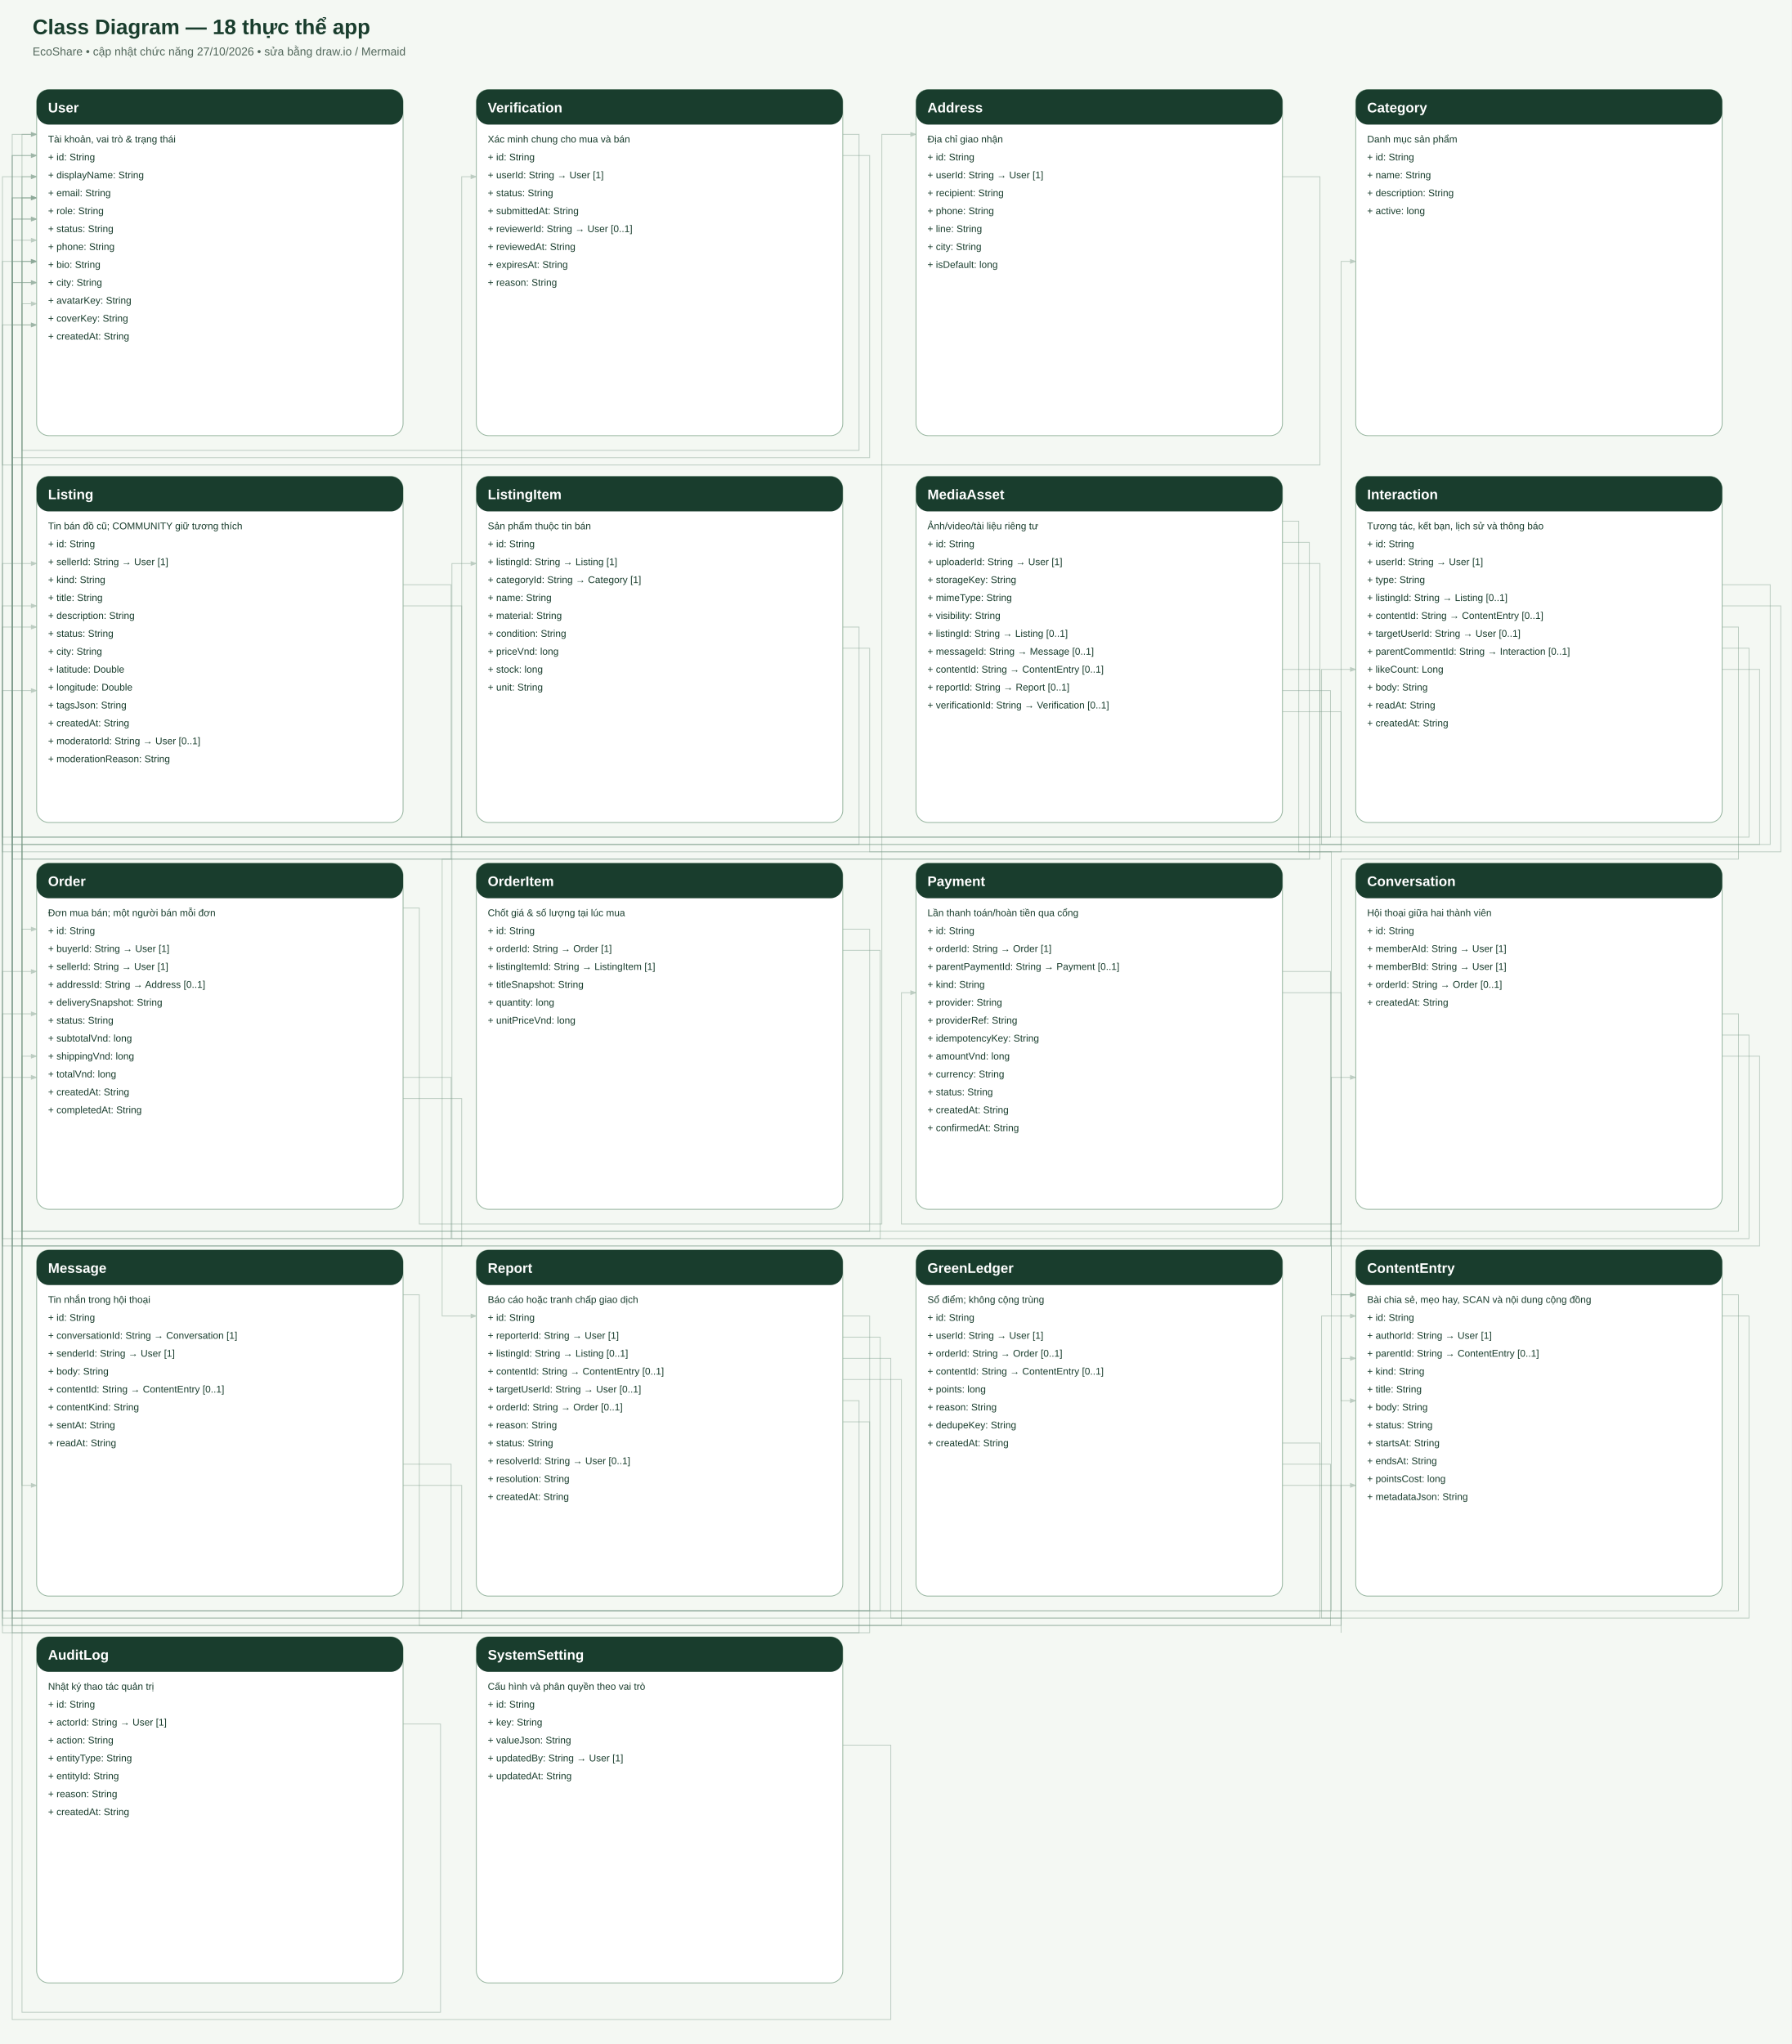
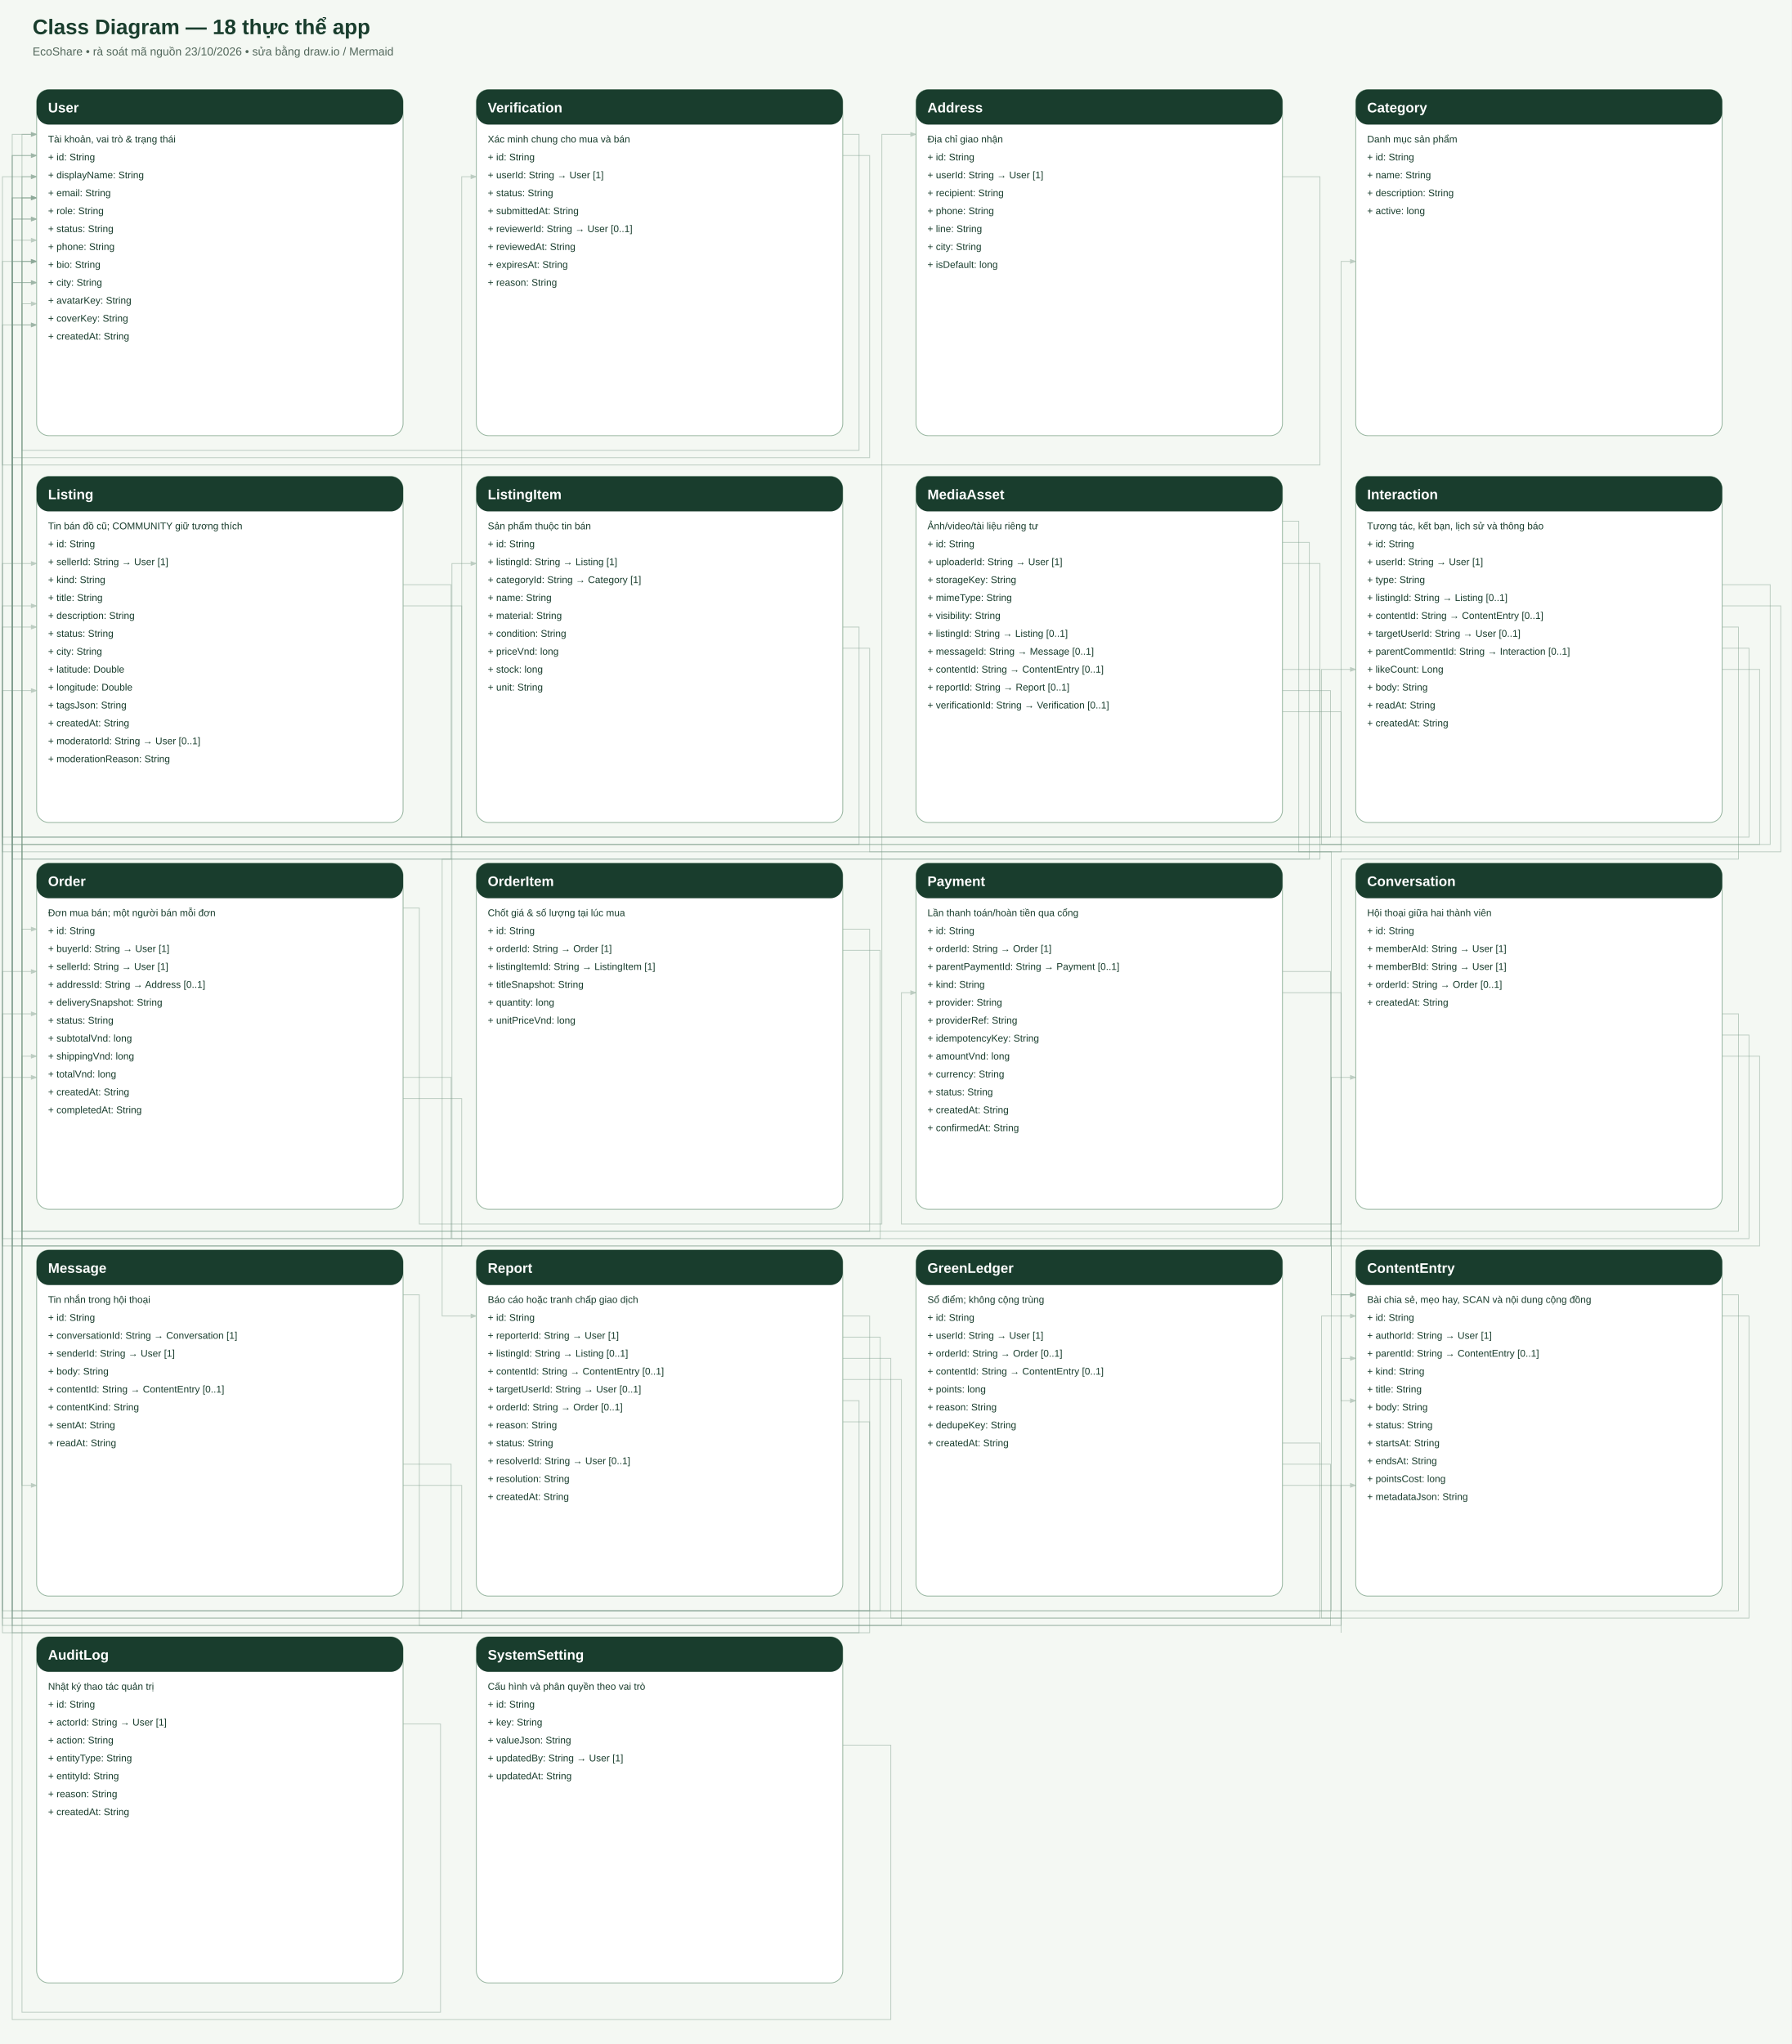
<svg xmlns="http://www.w3.org/2000/svg" width="2200" height="2510" viewBox="0 0 2200 2510" role="img" aria-label="Class Diagram — 18 thực thể app">
  <defs>
    <marker id="arrow" markerWidth="8" markerHeight="8" refX="7" refY="3" orient="auto">
      <path d="M0,0 L0,6 L8,3 z" fill="#799987" />
    </marker>
  </defs>
  <rect width="100%" height="100%" fill="#f4f8f3" />
  <text x="40" y="42" font-family="Arial,sans-serif" font-size="26" font-weight="bold" fill="#193d2d">Class Diagram — 18 thực thể app</text>
-   <text x="40" y="68" font-family="Arial,sans-serif" font-size="14" fill="#52675b">EcoShare • cập nhật chức năng 27/10/2026 • sửa bằng draw.io / Mermaid</text>
+   <text x="40" y="68" font-family="Arial,sans-serif" font-size="14" fill="#52675b">EcoShare • rà soát mã nguồn 23/10/2026 • sửa bằng draw.io / Mermaid</text>
  <path d="M1035,165 L1055,165 L1055,553 L27,553 L27,165 L45,165" stroke="#799987" opacity="0.45" fill="none" marker-end="url(#arrow)" />
  <path d="M1035,191 L1068,191 L1068,562 L15,562 L15,191 L45,191" stroke="#799987" opacity="0.45" fill="none" marker-end="url(#arrow)" />
  <path d="M1575,217 L1621,217 L1621,571 L3,571 L3,217 L45,217" stroke="#799987" opacity="0.45" fill="none" marker-end="url(#arrow)" />
  <path d="M495,718 L554,718 L554,1055 L27,1055 L27,243 L45,243" stroke="#799987" opacity="0.45" fill="none" marker-end="url(#arrow)" />
  <path d="M495,744 L567,744 L567,1028 L15,1028 L15,269 L45,269" stroke="#799987" opacity="0.45" fill="none" marker-end="url(#arrow)" />
  <path d="M1035,770 L1055,770 L1055,1037 L3,1037 L3,770 L45,770" stroke="#799987" opacity="0.45" fill="none" marker-end="url(#arrow)" />
  <path d="M1035,796 L1068,796 L1068,1046 L1647,1046 L1647,321 L1665,321" stroke="#799987" opacity="0.45" fill="none" marker-end="url(#arrow)" />
  <path d="M1575,822 L1621,822 L1621,1055 L15,1055 L15,347 L45,347" stroke="#799987" opacity="0.45" fill="none" marker-end="url(#arrow)" />
  <path d="M1575,848 L1634,848 L1634,1028 L3,1028 L3,848 L45,848" stroke="#799987" opacity="0.45" fill="none" marker-end="url(#arrow)" />
  <path d="M1575,874 L1647,874 L1647,1037 L27,1037 L27,1824 L45,1824" stroke="#799987" opacity="0.45" fill="none" marker-end="url(#arrow)" />
  <path d="M1575,640 L1595,640 L1595,1046 L1635,1046 L1635,1590 L1665,1590" stroke="#799987" opacity="0.45" fill="none" marker-end="url(#arrow)" />
  <path d="M1575,666 L1608,666 L1608,1055 L543,1055 L543,1616 L585,1616" stroke="#799987" opacity="0.45" fill="none" marker-end="url(#arrow)" />
  <path d="M1575,692 L1621,692 L1621,1028 L567,1028 L567,217 L585,217" stroke="#799987" opacity="0.45" fill="none" marker-end="url(#arrow)" />
  <path d="M2115,718 L2174,718 L2174,1037 L15,1037 L15,243 L45,243" stroke="#799987" opacity="0.45" fill="none" marker-end="url(#arrow)" />
  <path d="M2115,744 L2187,744 L2187,1046 L3,1046 L3,744 L45,744" stroke="#799987" opacity="0.45" fill="none" marker-end="url(#arrow)" />
  <path d="M2115,770 L2135,770 L2135,1055 L1647,1055 L1647,1720 L1665,1720" stroke="#799987" opacity="0.45" fill="none" marker-end="url(#arrow)" />
  <path d="M2115,796 L2148,796 L2148,1028 L15,1028 L15,321 L45,321" stroke="#799987" opacity="0.45" fill="none" marker-end="url(#arrow)" />
  <path d="M2115,822 L2161,822 L2161,1037 L1623,1037 L1623,822 L1665,822" stroke="#799987" opacity="0.45" fill="none" marker-end="url(#arrow)" />
  <path d="M495,1323 L554,1323 L554,1521 L27,1521 L27,373 L45,373" stroke="#799987" opacity="0.45" fill="none" marker-end="url(#arrow)" />
  <path d="M495,1349 L567,1349 L567,1530 L15,1530 L15,399 L45,399" stroke="#799987" opacity="0.45" fill="none" marker-end="url(#arrow)" />
  <path d="M495,1115 L515,1115 L515,1503 L1083,1503 L1083,165 L1125,165" stroke="#799987" opacity="0.45" fill="none" marker-end="url(#arrow)" />
  <path d="M1035,1141 L1068,1141 L1068,1512 L27,1512 L27,1141 L45,1141" stroke="#799987" opacity="0.45" fill="none" marker-end="url(#arrow)" />
  <path d="M1035,1167 L1081,1167 L1081,1521 L555,1521 L555,692 L585,692" stroke="#799987" opacity="0.45" fill="none" marker-end="url(#arrow)" />
  <path d="M1575,1193 L1634,1193 L1634,1530 L3,1530 L3,1193 L45,1193" stroke="#799987" opacity="0.45" fill="none" marker-end="url(#arrow)" />
  <path d="M1575,1219 L1647,1219 L1647,1503 L1107,1503 L1107,1219 L1125,1219" stroke="#799987" opacity="0.45" fill="none" marker-end="url(#arrow)" />
  <path d="M2115,1245 L2135,1245 L2135,1512 L15,1512 L15,295 L45,295" stroke="#799987" opacity="0.45" fill="none" marker-end="url(#arrow)" />
  <path d="M2115,1271 L2148,1271 L2148,1521 L3,1521 L3,321 L45,321" stroke="#799987" opacity="0.45" fill="none" marker-end="url(#arrow)" />
  <path d="M2115,1297 L2161,1297 L2161,1530 L27,1530 L27,1297 L45,1297" stroke="#799987" opacity="0.45" fill="none" marker-end="url(#arrow)" />
  <path d="M495,1798 L554,1798 L554,1978 L1635,1978 L1635,1323 L1665,1323" stroke="#799987" opacity="0.45" fill="none" marker-end="url(#arrow)" />
  <path d="M495,1824 L567,1824 L567,1987 L3,1987 L3,399 L45,399" stroke="#799987" opacity="0.45" fill="none" marker-end="url(#arrow)" />
  <path d="M495,1590 L515,1590 L515,1996 L1647,1996 L1647,1590 L1665,1590" stroke="#799987" opacity="0.45" fill="none" marker-end="url(#arrow)" />
  <path d="M1035,1616 L1068,1616 L1068,2005 L15,2005 L15,191 L45,191" stroke="#799987" opacity="0.45" fill="none" marker-end="url(#arrow)" />
  <path d="M1035,1642 L1081,1642 L1081,1978 L3,1978 L3,692 L45,692" stroke="#799987" opacity="0.45" fill="none" marker-end="url(#arrow)" />
  <path d="M1035,1668 L1094,1668 L1094,1987 L1647,1987 L1647,1668 L1665,1668" stroke="#799987" opacity="0.45" fill="none" marker-end="url(#arrow)" />
  <path d="M1035,1694 L1107,1694 L1107,1996 L15,1996 L15,269 L45,269" stroke="#799987" opacity="0.45" fill="none" marker-end="url(#arrow)" />
  <path d="M1035,1720 L1055,1720 L1055,2005 L3,2005 L3,1245 L45,1245" stroke="#799987" opacity="0.45" fill="none" marker-end="url(#arrow)" />
  <path d="M1035,1746 L1068,1746 L1068,1978 L27,1978 L27,321 L45,321" stroke="#799987" opacity="0.45" fill="none" marker-end="url(#arrow)" />
  <path d="M1575,1772 L1621,1772 L1621,1987 L15,1987 L15,347 L45,347" stroke="#799987" opacity="0.45" fill="none" marker-end="url(#arrow)" />
  <path d="M1575,1798 L1634,1798 L1634,1996 L3,1996 L3,1323 L45,1323" stroke="#799987" opacity="0.45" fill="none" marker-end="url(#arrow)" />
  <path d="M1575,1824 L1647,1824 L1647,2005 L1647,2005 L1647,1824 L1665,1824" stroke="#799987" opacity="0.45" fill="none" marker-end="url(#arrow)" />
  <path d="M2115,1590 L2135,1590 L2135,1978 L15,1978 L15,165 L45,165" stroke="#799987" opacity="0.45" fill="none" marker-end="url(#arrow)" />
  <path d="M2115,1616 L2148,1616 L2148,1987 L1623,1987 L1623,1616 L1665,1616" stroke="#799987" opacity="0.45" fill="none" marker-end="url(#arrow)" />
  <path d="M495,2117 L541,2117 L541,2471 L27,2471 L27,217 L45,217" stroke="#799987" opacity="0.45" fill="none" marker-end="url(#arrow)" />
  <path d="M1035,2143 L1094,2143 L1094,2480 L15,2480 L15,243 L45,243" stroke="#799987" opacity="0.45" fill="none" marker-end="url(#arrow)" />
  <g>
    <rect x="45" y="110" width="450" height="425" rx="15" fill="white" stroke="#94b39d" />
    <rect x="45" y="110" width="450" height="43" rx="15" fill="#193d2d" />
    <text x="59" y="138" font-family="Arial,sans-serif" font-size="17" font-weight="bold" fill="white">User</text>
    <text x="59" y="175" font-family="Arial,sans-serif" font-size="12" fill="#193d2d">Tài khoản, vai trò &amp; trạng thái</text>
    <text x="59" y="197" font-family="Arial,sans-serif" font-size="12" fill="#193d2d">+ id: String</text>
    <text x="59" y="219" font-family="Arial,sans-serif" font-size="12" fill="#193d2d">+ displayName: String</text>
    <text x="59" y="241" font-family="Arial,sans-serif" font-size="12" fill="#193d2d">+ email: String</text>
    <text x="59" y="263" font-family="Arial,sans-serif" font-size="12" fill="#193d2d">+ role: String</text>
    <text x="59" y="285" font-family="Arial,sans-serif" font-size="12" fill="#193d2d">+ status: String</text>
    <text x="59" y="307" font-family="Arial,sans-serif" font-size="12" fill="#193d2d">+ phone: String</text>
    <text x="59" y="329" font-family="Arial,sans-serif" font-size="12" fill="#193d2d">+ bio: String</text>
    <text x="59" y="351" font-family="Arial,sans-serif" font-size="12" fill="#193d2d">+ city: String</text>
    <text x="59" y="373" font-family="Arial,sans-serif" font-size="12" fill="#193d2d">+ avatarKey: String</text>
    <text x="59" y="395" font-family="Arial,sans-serif" font-size="12" fill="#193d2d">+ coverKey: String</text>
    <text x="59" y="417" font-family="Arial,sans-serif" font-size="12" fill="#193d2d">+ createdAt: String</text>
  </g>
  <g>
    <rect x="585" y="110" width="450" height="425" rx="15" fill="white" stroke="#94b39d" />
    <rect x="585" y="110" width="450" height="43" rx="15" fill="#193d2d" />
    <text x="599" y="138" font-family="Arial,sans-serif" font-size="17" font-weight="bold" fill="white">Verification</text>
    <text x="599" y="175" font-family="Arial,sans-serif" font-size="12" fill="#193d2d">Xác minh chung cho mua và bán</text>
    <text x="599" y="197" font-family="Arial,sans-serif" font-size="12" fill="#193d2d">+ id: String</text>
    <text x="599" y="219" font-family="Arial,sans-serif" font-size="12" fill="#193d2d">+ userId: String → User [1]</text>
    <text x="599" y="241" font-family="Arial,sans-serif" font-size="12" fill="#193d2d">+ status: String</text>
    <text x="599" y="263" font-family="Arial,sans-serif" font-size="12" fill="#193d2d">+ submittedAt: String</text>
    <text x="599" y="285" font-family="Arial,sans-serif" font-size="12" fill="#193d2d">+ reviewerId: String → User [0..1]</text>
    <text x="599" y="307" font-family="Arial,sans-serif" font-size="12" fill="#193d2d">+ reviewedAt: String</text>
    <text x="599" y="329" font-family="Arial,sans-serif" font-size="12" fill="#193d2d">+ expiresAt: String</text>
    <text x="599" y="351" font-family="Arial,sans-serif" font-size="12" fill="#193d2d">+ reason: String</text>
  </g>
  <g>
    <rect x="1125" y="110" width="450" height="425" rx="15" fill="white" stroke="#94b39d" />
    <rect x="1125" y="110" width="450" height="43" rx="15" fill="#193d2d" />
    <text x="1139" y="138" font-family="Arial,sans-serif" font-size="17" font-weight="bold" fill="white">Address</text>
    <text x="1139" y="175" font-family="Arial,sans-serif" font-size="12" fill="#193d2d">Địa chỉ giao nhận</text>
    <text x="1139" y="197" font-family="Arial,sans-serif" font-size="12" fill="#193d2d">+ id: String</text>
    <text x="1139" y="219" font-family="Arial,sans-serif" font-size="12" fill="#193d2d">+ userId: String → User [1]</text>
    <text x="1139" y="241" font-family="Arial,sans-serif" font-size="12" fill="#193d2d">+ recipient: String</text>
    <text x="1139" y="263" font-family="Arial,sans-serif" font-size="12" fill="#193d2d">+ phone: String</text>
    <text x="1139" y="285" font-family="Arial,sans-serif" font-size="12" fill="#193d2d">+ line: String</text>
    <text x="1139" y="307" font-family="Arial,sans-serif" font-size="12" fill="#193d2d">+ city: String</text>
    <text x="1139" y="329" font-family="Arial,sans-serif" font-size="12" fill="#193d2d">+ isDefault: long</text>
  </g>
  <g>
    <rect x="1665" y="110" width="450" height="425" rx="15" fill="white" stroke="#94b39d" />
    <rect x="1665" y="110" width="450" height="43" rx="15" fill="#193d2d" />
    <text x="1679" y="138" font-family="Arial,sans-serif" font-size="17" font-weight="bold" fill="white">Category</text>
    <text x="1679" y="175" font-family="Arial,sans-serif" font-size="12" fill="#193d2d">Danh mục sản phẩm</text>
    <text x="1679" y="197" font-family="Arial,sans-serif" font-size="12" fill="#193d2d">+ id: String</text>
    <text x="1679" y="219" font-family="Arial,sans-serif" font-size="12" fill="#193d2d">+ name: String</text>
    <text x="1679" y="241" font-family="Arial,sans-serif" font-size="12" fill="#193d2d">+ description: String</text>
    <text x="1679" y="263" font-family="Arial,sans-serif" font-size="12" fill="#193d2d">+ active: long</text>
  </g>
  <g>
    <rect x="45" y="585" width="450" height="425" rx="15" fill="white" stroke="#94b39d" />
    <rect x="45" y="585" width="450" height="43" rx="15" fill="#193d2d" />
    <text x="59" y="613" font-family="Arial,sans-serif" font-size="17" font-weight="bold" fill="white">Listing</text>
    <text x="59" y="650" font-family="Arial,sans-serif" font-size="12" fill="#193d2d">Tin bán đồ cũ; COMMUNITY giữ tương thích</text>
    <text x="59" y="672" font-family="Arial,sans-serif" font-size="12" fill="#193d2d">+ id: String</text>
    <text x="59" y="694" font-family="Arial,sans-serif" font-size="12" fill="#193d2d">+ sellerId: String → User [1]</text>
    <text x="59" y="716" font-family="Arial,sans-serif" font-size="12" fill="#193d2d">+ kind: String</text>
    <text x="59" y="738" font-family="Arial,sans-serif" font-size="12" fill="#193d2d">+ title: String</text>
    <text x="59" y="760" font-family="Arial,sans-serif" font-size="12" fill="#193d2d">+ description: String</text>
    <text x="59" y="782" font-family="Arial,sans-serif" font-size="12" fill="#193d2d">+ status: String</text>
    <text x="59" y="804" font-family="Arial,sans-serif" font-size="12" fill="#193d2d">+ city: String</text>
    <text x="59" y="826" font-family="Arial,sans-serif" font-size="12" fill="#193d2d">+ latitude: Double</text>
    <text x="59" y="848" font-family="Arial,sans-serif" font-size="12" fill="#193d2d">+ longitude: Double</text>
    <text x="59" y="870" font-family="Arial,sans-serif" font-size="12" fill="#193d2d">+ tagsJson: String</text>
    <text x="59" y="892" font-family="Arial,sans-serif" font-size="12" fill="#193d2d">+ createdAt: String</text>
    <text x="59" y="914" font-family="Arial,sans-serif" font-size="12" fill="#193d2d">+ moderatorId: String → User [0..1]</text>
    <text x="59" y="936" font-family="Arial,sans-serif" font-size="12" fill="#193d2d">+ moderationReason: String</text>
  </g>
  <g>
    <rect x="585" y="585" width="450" height="425" rx="15" fill="white" stroke="#94b39d" />
    <rect x="585" y="585" width="450" height="43" rx="15" fill="#193d2d" />
    <text x="599" y="613" font-family="Arial,sans-serif" font-size="17" font-weight="bold" fill="white">ListingItem</text>
    <text x="599" y="650" font-family="Arial,sans-serif" font-size="12" fill="#193d2d">Sản phẩm thuộc tin bán</text>
    <text x="599" y="672" font-family="Arial,sans-serif" font-size="12" fill="#193d2d">+ id: String</text>
    <text x="599" y="694" font-family="Arial,sans-serif" font-size="12" fill="#193d2d">+ listingId: String → Listing [1]</text>
    <text x="599" y="716" font-family="Arial,sans-serif" font-size="12" fill="#193d2d">+ categoryId: String → Category [1]</text>
    <text x="599" y="738" font-family="Arial,sans-serif" font-size="12" fill="#193d2d">+ name: String</text>
    <text x="599" y="760" font-family="Arial,sans-serif" font-size="12" fill="#193d2d">+ material: String</text>
    <text x="599" y="782" font-family="Arial,sans-serif" font-size="12" fill="#193d2d">+ condition: String</text>
    <text x="599" y="804" font-family="Arial,sans-serif" font-size="12" fill="#193d2d">+ priceVnd: long</text>
    <text x="599" y="826" font-family="Arial,sans-serif" font-size="12" fill="#193d2d">+ stock: long</text>
    <text x="599" y="848" font-family="Arial,sans-serif" font-size="12" fill="#193d2d">+ unit: String</text>
  </g>
  <g>
    <rect x="1125" y="585" width="450" height="425" rx="15" fill="white" stroke="#94b39d" />
    <rect x="1125" y="585" width="450" height="43" rx="15" fill="#193d2d" />
    <text x="1139" y="613" font-family="Arial,sans-serif" font-size="17" font-weight="bold" fill="white">MediaAsset</text>
    <text x="1139" y="650" font-family="Arial,sans-serif" font-size="12" fill="#193d2d">Ảnh/video/tài liệu riêng tư</text>
    <text x="1139" y="672" font-family="Arial,sans-serif" font-size="12" fill="#193d2d">+ id: String</text>
    <text x="1139" y="694" font-family="Arial,sans-serif" font-size="12" fill="#193d2d">+ uploaderId: String → User [1]</text>
    <text x="1139" y="716" font-family="Arial,sans-serif" font-size="12" fill="#193d2d">+ storageKey: String</text>
    <text x="1139" y="738" font-family="Arial,sans-serif" font-size="12" fill="#193d2d">+ mimeType: String</text>
    <text x="1139" y="760" font-family="Arial,sans-serif" font-size="12" fill="#193d2d">+ visibility: String</text>
    <text x="1139" y="782" font-family="Arial,sans-serif" font-size="12" fill="#193d2d">+ listingId: String → Listing [0..1]</text>
    <text x="1139" y="804" font-family="Arial,sans-serif" font-size="12" fill="#193d2d">+ messageId: String → Message [0..1]</text>
    <text x="1139" y="826" font-family="Arial,sans-serif" font-size="12" fill="#193d2d">+ contentId: String → ContentEntry [0..1]</text>
    <text x="1139" y="848" font-family="Arial,sans-serif" font-size="12" fill="#193d2d">+ reportId: String → Report [0..1]</text>
    <text x="1139" y="870" font-family="Arial,sans-serif" font-size="12" fill="#193d2d">+ verificationId: String → Verification [0..1]</text>
  </g>
  <g>
    <rect x="1665" y="585" width="450" height="425" rx="15" fill="white" stroke="#94b39d" />
    <rect x="1665" y="585" width="450" height="43" rx="15" fill="#193d2d" />
    <text x="1679" y="613" font-family="Arial,sans-serif" font-size="17" font-weight="bold" fill="white">Interaction</text>
    <text x="1679" y="650" font-family="Arial,sans-serif" font-size="12" fill="#193d2d">Tương tác, kết bạn, lịch sử và thông báo</text>
    <text x="1679" y="672" font-family="Arial,sans-serif" font-size="12" fill="#193d2d">+ id: String</text>
    <text x="1679" y="694" font-family="Arial,sans-serif" font-size="12" fill="#193d2d">+ userId: String → User [1]</text>
    <text x="1679" y="716" font-family="Arial,sans-serif" font-size="12" fill="#193d2d">+ type: String</text>
    <text x="1679" y="738" font-family="Arial,sans-serif" font-size="12" fill="#193d2d">+ listingId: String → Listing [0..1]</text>
    <text x="1679" y="760" font-family="Arial,sans-serif" font-size="12" fill="#193d2d">+ contentId: String → ContentEntry [0..1]</text>
    <text x="1679" y="782" font-family="Arial,sans-serif" font-size="12" fill="#193d2d">+ targetUserId: String → User [0..1]</text>
    <text x="1679" y="804" font-family="Arial,sans-serif" font-size="12" fill="#193d2d">+ parentCommentId: String → Interaction [0..1]</text>
    <text x="1679" y="826" font-family="Arial,sans-serif" font-size="12" fill="#193d2d">+ likeCount: Long</text>
    <text x="1679" y="848" font-family="Arial,sans-serif" font-size="12" fill="#193d2d">+ body: String</text>
    <text x="1679" y="870" font-family="Arial,sans-serif" font-size="12" fill="#193d2d">+ readAt: String</text>
    <text x="1679" y="892" font-family="Arial,sans-serif" font-size="12" fill="#193d2d">+ createdAt: String</text>
  </g>
  <g>
    <rect x="45" y="1060" width="450" height="425" rx="15" fill="white" stroke="#94b39d" />
    <rect x="45" y="1060" width="450" height="43" rx="15" fill="#193d2d" />
    <text x="59" y="1088" font-family="Arial,sans-serif" font-size="17" font-weight="bold" fill="white">Order</text>
    <text x="59" y="1125" font-family="Arial,sans-serif" font-size="12" fill="#193d2d">Đơn mua bán; một người bán mỗi đơn</text>
    <text x="59" y="1147" font-family="Arial,sans-serif" font-size="12" fill="#193d2d">+ id: String</text>
    <text x="59" y="1169" font-family="Arial,sans-serif" font-size="12" fill="#193d2d">+ buyerId: String → User [1]</text>
    <text x="59" y="1191" font-family="Arial,sans-serif" font-size="12" fill="#193d2d">+ sellerId: String → User [1]</text>
    <text x="59" y="1213" font-family="Arial,sans-serif" font-size="12" fill="#193d2d">+ addressId: String → Address [0..1]</text>
    <text x="59" y="1235" font-family="Arial,sans-serif" font-size="12" fill="#193d2d">+ deliverySnapshot: String</text>
    <text x="59" y="1257" font-family="Arial,sans-serif" font-size="12" fill="#193d2d">+ status: String</text>
    <text x="59" y="1279" font-family="Arial,sans-serif" font-size="12" fill="#193d2d">+ subtotalVnd: long</text>
    <text x="59" y="1301" font-family="Arial,sans-serif" font-size="12" fill="#193d2d">+ shippingVnd: long</text>
    <text x="59" y="1323" font-family="Arial,sans-serif" font-size="12" fill="#193d2d">+ totalVnd: long</text>
    <text x="59" y="1345" font-family="Arial,sans-serif" font-size="12" fill="#193d2d">+ createdAt: String</text>
    <text x="59" y="1367" font-family="Arial,sans-serif" font-size="12" fill="#193d2d">+ completedAt: String</text>
  </g>
  <g>
    <rect x="585" y="1060" width="450" height="425" rx="15" fill="white" stroke="#94b39d" />
    <rect x="585" y="1060" width="450" height="43" rx="15" fill="#193d2d" />
    <text x="599" y="1088" font-family="Arial,sans-serif" font-size="17" font-weight="bold" fill="white">OrderItem</text>
    <text x="599" y="1125" font-family="Arial,sans-serif" font-size="12" fill="#193d2d">Chốt giá &amp; số lượng tại lúc mua</text>
    <text x="599" y="1147" font-family="Arial,sans-serif" font-size="12" fill="#193d2d">+ id: String</text>
    <text x="599" y="1169" font-family="Arial,sans-serif" font-size="12" fill="#193d2d">+ orderId: String → Order [1]</text>
    <text x="599" y="1191" font-family="Arial,sans-serif" font-size="12" fill="#193d2d">+ listingItemId: String → ListingItem [1]</text>
    <text x="599" y="1213" font-family="Arial,sans-serif" font-size="12" fill="#193d2d">+ titleSnapshot: String</text>
    <text x="599" y="1235" font-family="Arial,sans-serif" font-size="12" fill="#193d2d">+ quantity: long</text>
    <text x="599" y="1257" font-family="Arial,sans-serif" font-size="12" fill="#193d2d">+ unitPriceVnd: long</text>
  </g>
  <g>
    <rect x="1125" y="1060" width="450" height="425" rx="15" fill="white" stroke="#94b39d" />
    <rect x="1125" y="1060" width="450" height="43" rx="15" fill="#193d2d" />
    <text x="1139" y="1088" font-family="Arial,sans-serif" font-size="17" font-weight="bold" fill="white">Payment</text>
    <text x="1139" y="1125" font-family="Arial,sans-serif" font-size="12" fill="#193d2d">Lần thanh toán/hoàn tiền qua cổng</text>
    <text x="1139" y="1147" font-family="Arial,sans-serif" font-size="12" fill="#193d2d">+ id: String</text>
    <text x="1139" y="1169" font-family="Arial,sans-serif" font-size="12" fill="#193d2d">+ orderId: String → Order [1]</text>
    <text x="1139" y="1191" font-family="Arial,sans-serif" font-size="12" fill="#193d2d">+ parentPaymentId: String → Payment [0..1]</text>
    <text x="1139" y="1213" font-family="Arial,sans-serif" font-size="12" fill="#193d2d">+ kind: String</text>
    <text x="1139" y="1235" font-family="Arial,sans-serif" font-size="12" fill="#193d2d">+ provider: String</text>
    <text x="1139" y="1257" font-family="Arial,sans-serif" font-size="12" fill="#193d2d">+ providerRef: String</text>
    <text x="1139" y="1279" font-family="Arial,sans-serif" font-size="12" fill="#193d2d">+ idempotencyKey: String</text>
    <text x="1139" y="1301" font-family="Arial,sans-serif" font-size="12" fill="#193d2d">+ amountVnd: long</text>
    <text x="1139" y="1323" font-family="Arial,sans-serif" font-size="12" fill="#193d2d">+ currency: String</text>
    <text x="1139" y="1345" font-family="Arial,sans-serif" font-size="12" fill="#193d2d">+ status: String</text>
    <text x="1139" y="1367" font-family="Arial,sans-serif" font-size="12" fill="#193d2d">+ createdAt: String</text>
    <text x="1139" y="1389" font-family="Arial,sans-serif" font-size="12" fill="#193d2d">+ confirmedAt: String</text>
  </g>
  <g>
    <rect x="1665" y="1060" width="450" height="425" rx="15" fill="white" stroke="#94b39d" />
    <rect x="1665" y="1060" width="450" height="43" rx="15" fill="#193d2d" />
    <text x="1679" y="1088" font-family="Arial,sans-serif" font-size="17" font-weight="bold" fill="white">Conversation</text>
    <text x="1679" y="1125" font-family="Arial,sans-serif" font-size="12" fill="#193d2d">Hội thoại giữa hai thành viên</text>
    <text x="1679" y="1147" font-family="Arial,sans-serif" font-size="12" fill="#193d2d">+ id: String</text>
    <text x="1679" y="1169" font-family="Arial,sans-serif" font-size="12" fill="#193d2d">+ memberAId: String → User [1]</text>
    <text x="1679" y="1191" font-family="Arial,sans-serif" font-size="12" fill="#193d2d">+ memberBId: String → User [1]</text>
    <text x="1679" y="1213" font-family="Arial,sans-serif" font-size="12" fill="#193d2d">+ orderId: String → Order [0..1]</text>
    <text x="1679" y="1235" font-family="Arial,sans-serif" font-size="12" fill="#193d2d">+ createdAt: String</text>
  </g>
  <g>
    <rect x="45" y="1535" width="450" height="425" rx="15" fill="white" stroke="#94b39d" />
    <rect x="45" y="1535" width="450" height="43" rx="15" fill="#193d2d" />
    <text x="59" y="1563" font-family="Arial,sans-serif" font-size="17" font-weight="bold" fill="white">Message</text>
    <text x="59" y="1600" font-family="Arial,sans-serif" font-size="12" fill="#193d2d">Tin nhắn trong hội thoại</text>
    <text x="59" y="1622" font-family="Arial,sans-serif" font-size="12" fill="#193d2d">+ id: String</text>
    <text x="59" y="1644" font-family="Arial,sans-serif" font-size="12" fill="#193d2d">+ conversationId: String → Conversation [1]</text>
    <text x="59" y="1666" font-family="Arial,sans-serif" font-size="12" fill="#193d2d">+ senderId: String → User [1]</text>
    <text x="59" y="1688" font-family="Arial,sans-serif" font-size="12" fill="#193d2d">+ body: String</text>
    <text x="59" y="1710" font-family="Arial,sans-serif" font-size="12" fill="#193d2d">+ contentId: String → ContentEntry [0..1]</text>
    <text x="59" y="1732" font-family="Arial,sans-serif" font-size="12" fill="#193d2d">+ contentKind: String</text>
    <text x="59" y="1754" font-family="Arial,sans-serif" font-size="12" fill="#193d2d">+ sentAt: String</text>
    <text x="59" y="1776" font-family="Arial,sans-serif" font-size="12" fill="#193d2d">+ readAt: String</text>
  </g>
  <g>
    <rect x="585" y="1535" width="450" height="425" rx="15" fill="white" stroke="#94b39d" />
    <rect x="585" y="1535" width="450" height="43" rx="15" fill="#193d2d" />
    <text x="599" y="1563" font-family="Arial,sans-serif" font-size="17" font-weight="bold" fill="white">Report</text>
    <text x="599" y="1600" font-family="Arial,sans-serif" font-size="12" fill="#193d2d">Báo cáo hoặc tranh chấp giao dịch</text>
    <text x="599" y="1622" font-family="Arial,sans-serif" font-size="12" fill="#193d2d">+ id: String</text>
    <text x="599" y="1644" font-family="Arial,sans-serif" font-size="12" fill="#193d2d">+ reporterId: String → User [1]</text>
    <text x="599" y="1666" font-family="Arial,sans-serif" font-size="12" fill="#193d2d">+ listingId: String → Listing [0..1]</text>
    <text x="599" y="1688" font-family="Arial,sans-serif" font-size="12" fill="#193d2d">+ contentId: String → ContentEntry [0..1]</text>
    <text x="599" y="1710" font-family="Arial,sans-serif" font-size="12" fill="#193d2d">+ targetUserId: String → User [0..1]</text>
    <text x="599" y="1732" font-family="Arial,sans-serif" font-size="12" fill="#193d2d">+ orderId: String → Order [0..1]</text>
    <text x="599" y="1754" font-family="Arial,sans-serif" font-size="12" fill="#193d2d">+ reason: String</text>
    <text x="599" y="1776" font-family="Arial,sans-serif" font-size="12" fill="#193d2d">+ status: String</text>
    <text x="599" y="1798" font-family="Arial,sans-serif" font-size="12" fill="#193d2d">+ resolverId: String → User [0..1]</text>
    <text x="599" y="1820" font-family="Arial,sans-serif" font-size="12" fill="#193d2d">+ resolution: String</text>
    <text x="599" y="1842" font-family="Arial,sans-serif" font-size="12" fill="#193d2d">+ createdAt: String</text>
  </g>
  <g>
    <rect x="1125" y="1535" width="450" height="425" rx="15" fill="white" stroke="#94b39d" />
    <rect x="1125" y="1535" width="450" height="43" rx="15" fill="#193d2d" />
    <text x="1139" y="1563" font-family="Arial,sans-serif" font-size="17" font-weight="bold" fill="white">GreenLedger</text>
    <text x="1139" y="1600" font-family="Arial,sans-serif" font-size="12" fill="#193d2d">Sổ điểm; không cộng trùng</text>
    <text x="1139" y="1622" font-family="Arial,sans-serif" font-size="12" fill="#193d2d">+ id: String</text>
    <text x="1139" y="1644" font-family="Arial,sans-serif" font-size="12" fill="#193d2d">+ userId: String → User [1]</text>
    <text x="1139" y="1666" font-family="Arial,sans-serif" font-size="12" fill="#193d2d">+ orderId: String → Order [0..1]</text>
    <text x="1139" y="1688" font-family="Arial,sans-serif" font-size="12" fill="#193d2d">+ contentId: String → ContentEntry [0..1]</text>
    <text x="1139" y="1710" font-family="Arial,sans-serif" font-size="12" fill="#193d2d">+ points: long</text>
    <text x="1139" y="1732" font-family="Arial,sans-serif" font-size="12" fill="#193d2d">+ reason: String</text>
    <text x="1139" y="1754" font-family="Arial,sans-serif" font-size="12" fill="#193d2d">+ dedupeKey: String</text>
    <text x="1139" y="1776" font-family="Arial,sans-serif" font-size="12" fill="#193d2d">+ createdAt: String</text>
  </g>
  <g>
    <rect x="1665" y="1535" width="450" height="425" rx="15" fill="white" stroke="#94b39d" />
    <rect x="1665" y="1535" width="450" height="43" rx="15" fill="#193d2d" />
    <text x="1679" y="1563" font-family="Arial,sans-serif" font-size="17" font-weight="bold" fill="white">ContentEntry</text>
    <text x="1679" y="1600" font-family="Arial,sans-serif" font-size="12" fill="#193d2d">Bài chia sẻ, mẹo hay, SCAN và nội dung cộng đồng</text>
    <text x="1679" y="1622" font-family="Arial,sans-serif" font-size="12" fill="#193d2d">+ id: String</text>
    <text x="1679" y="1644" font-family="Arial,sans-serif" font-size="12" fill="#193d2d">+ authorId: String → User [1]</text>
    <text x="1679" y="1666" font-family="Arial,sans-serif" font-size="12" fill="#193d2d">+ parentId: String → ContentEntry [0..1]</text>
    <text x="1679" y="1688" font-family="Arial,sans-serif" font-size="12" fill="#193d2d">+ kind: String</text>
    <text x="1679" y="1710" font-family="Arial,sans-serif" font-size="12" fill="#193d2d">+ title: String</text>
    <text x="1679" y="1732" font-family="Arial,sans-serif" font-size="12" fill="#193d2d">+ body: String</text>
    <text x="1679" y="1754" font-family="Arial,sans-serif" font-size="12" fill="#193d2d">+ status: String</text>
    <text x="1679" y="1776" font-family="Arial,sans-serif" font-size="12" fill="#193d2d">+ startsAt: String</text>
    <text x="1679" y="1798" font-family="Arial,sans-serif" font-size="12" fill="#193d2d">+ endsAt: String</text>
    <text x="1679" y="1820" font-family="Arial,sans-serif" font-size="12" fill="#193d2d">+ pointsCost: long</text>
    <text x="1679" y="1842" font-family="Arial,sans-serif" font-size="12" fill="#193d2d">+ metadataJson: String</text>
  </g>
  <g>
    <rect x="45" y="2010" width="450" height="425" rx="15" fill="white" stroke="#94b39d" />
    <rect x="45" y="2010" width="450" height="43" rx="15" fill="#193d2d" />
    <text x="59" y="2038" font-family="Arial,sans-serif" font-size="17" font-weight="bold" fill="white">AuditLog</text>
    <text x="59" y="2075" font-family="Arial,sans-serif" font-size="12" fill="#193d2d">Nhật ký thao tác quản trị</text>
    <text x="59" y="2097" font-family="Arial,sans-serif" font-size="12" fill="#193d2d">+ id: String</text>
    <text x="59" y="2119" font-family="Arial,sans-serif" font-size="12" fill="#193d2d">+ actorId: String → User [1]</text>
    <text x="59" y="2141" font-family="Arial,sans-serif" font-size="12" fill="#193d2d">+ action: String</text>
    <text x="59" y="2163" font-family="Arial,sans-serif" font-size="12" fill="#193d2d">+ entityType: String</text>
    <text x="59" y="2185" font-family="Arial,sans-serif" font-size="12" fill="#193d2d">+ entityId: String</text>
    <text x="59" y="2207" font-family="Arial,sans-serif" font-size="12" fill="#193d2d">+ reason: String</text>
    <text x="59" y="2229" font-family="Arial,sans-serif" font-size="12" fill="#193d2d">+ createdAt: String</text>
  </g>
  <g>
    <rect x="585" y="2010" width="450" height="425" rx="15" fill="white" stroke="#94b39d" />
    <rect x="585" y="2010" width="450" height="43" rx="15" fill="#193d2d" />
    <text x="599" y="2038" font-family="Arial,sans-serif" font-size="17" font-weight="bold" fill="white">SystemSetting</text>
    <text x="599" y="2075" font-family="Arial,sans-serif" font-size="12" fill="#193d2d">Cấu hình và phân quyền theo vai trò</text>
    <text x="599" y="2097" font-family="Arial,sans-serif" font-size="12" fill="#193d2d">+ id: String</text>
    <text x="599" y="2119" font-family="Arial,sans-serif" font-size="12" fill="#193d2d">+ key: String</text>
    <text x="599" y="2141" font-family="Arial,sans-serif" font-size="12" fill="#193d2d">+ valueJson: String</text>
    <text x="599" y="2163" font-family="Arial,sans-serif" font-size="12" fill="#193d2d">+ updatedBy: String → User [1]</text>
    <text x="599" y="2185" font-family="Arial,sans-serif" font-size="12" fill="#193d2d">+ updatedAt: String</text>
  </g>
</svg>
